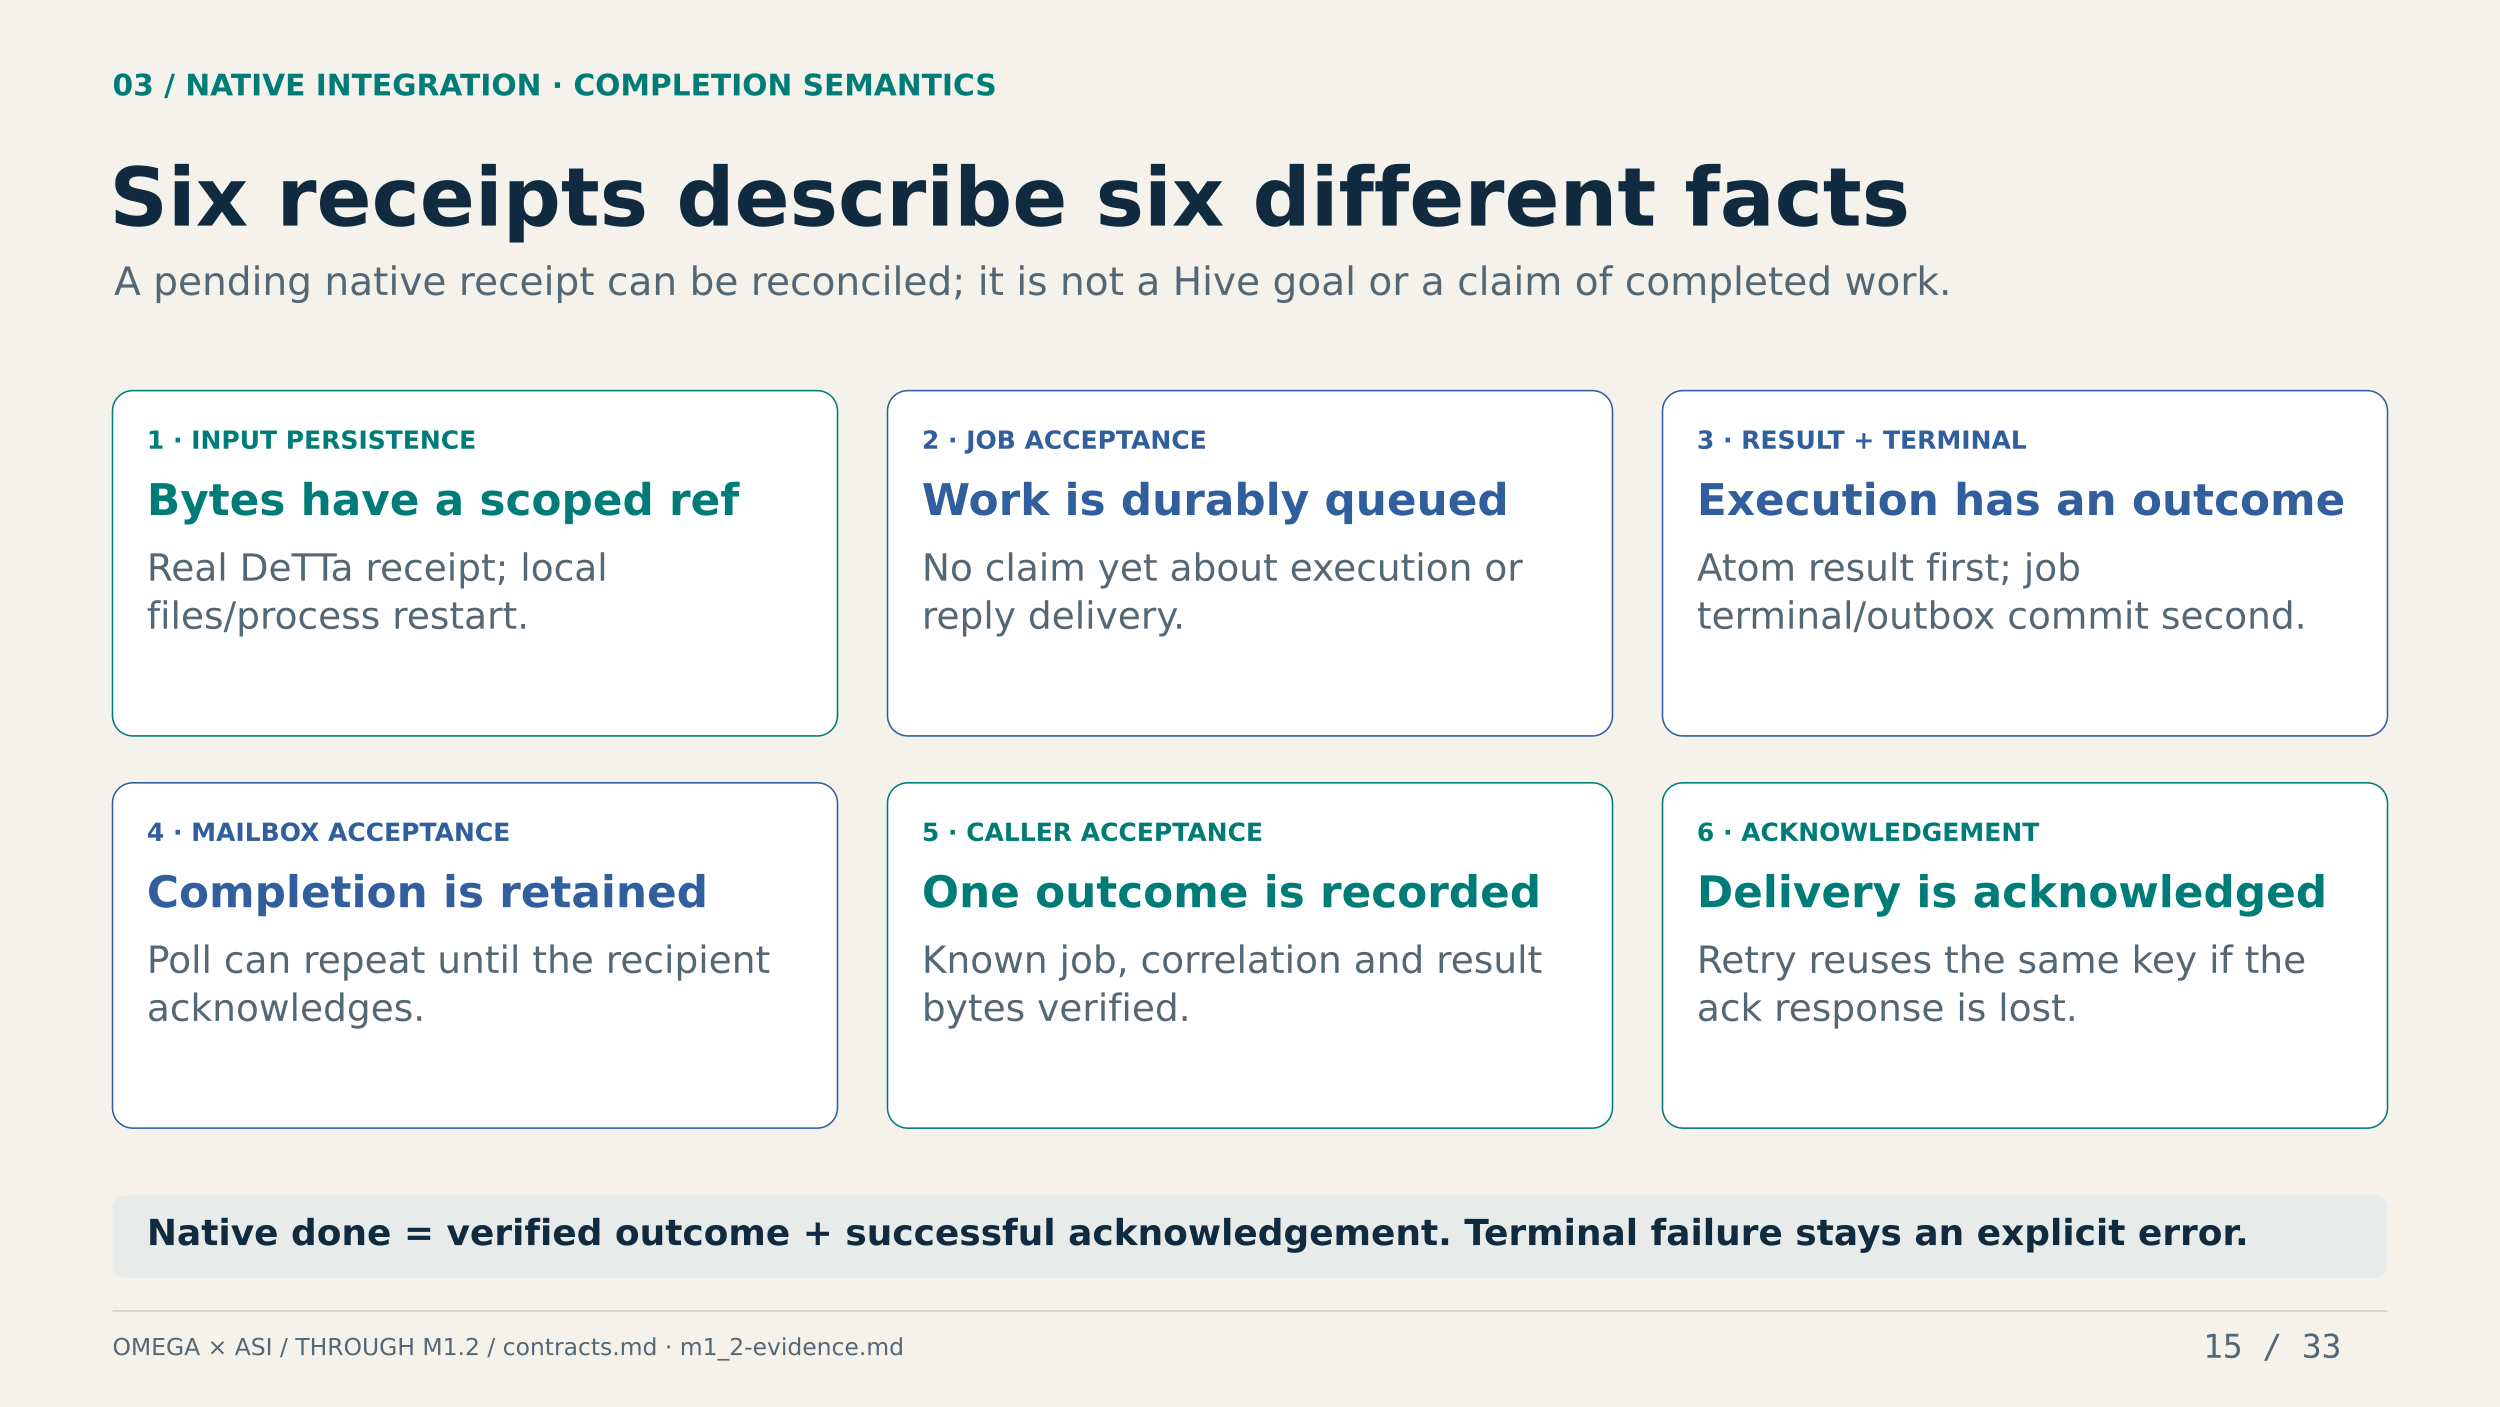
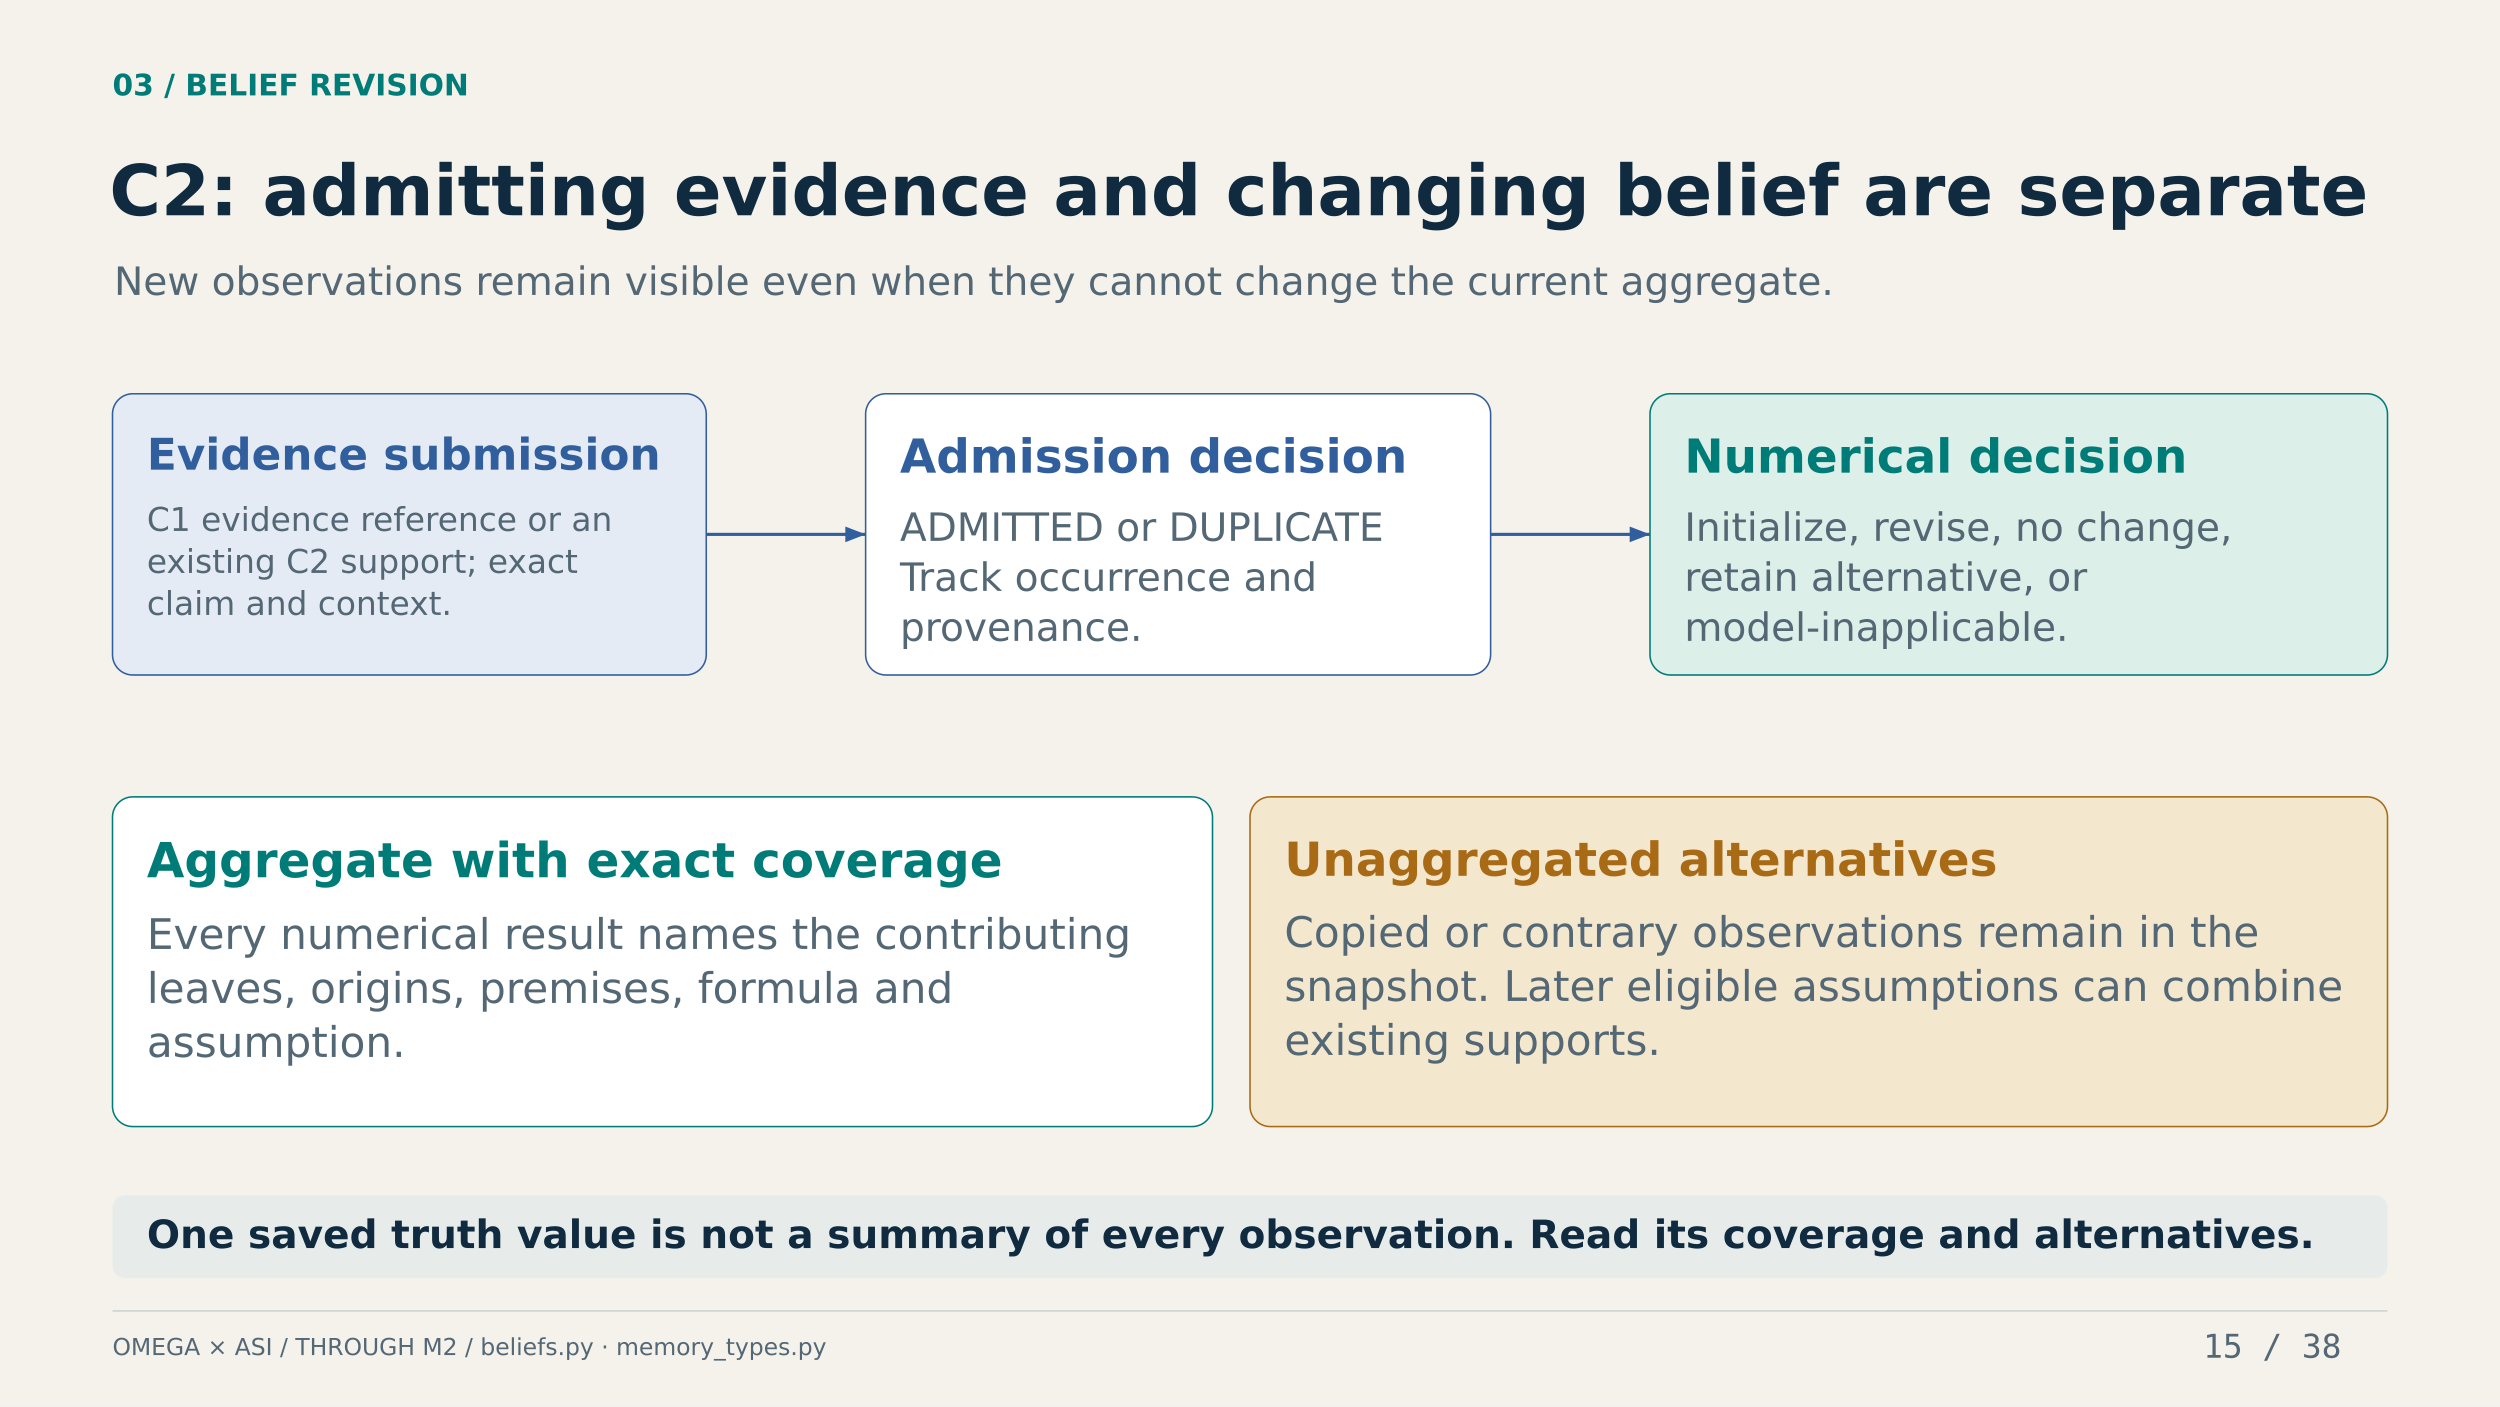
<svg xmlns="http://www.w3.org/2000/svg" width="1600" height="900" viewBox="0 0 1600 900" role="img" aria-labelledby="title desc">
  <rect width="1600" height="900" fill="#F4F2EB" />
-   <text x="72" y="61.05" font-family="DejaVu Sans" font-size="19" font-weight="700" fill="#007C78">03 / NATIVE INTEGRATION · COMPLETION SEMANTICS</text>
-   <text x="70" y="144.4" font-family="DejaVu Sans" font-size="52" font-weight="700" fill="#102B3F">Six receipts describe six different facts</text>
-   <text x="73" y="188.75" font-family="DejaVu Sans" font-size="25" font-weight="400" fill="#536775">A pending native receipt can be reconciled; it is not a Hive goal or a claim of completed work.</text>
-   <rect x="72" y="250" width="464" height="221" rx="13" fill="#FFFFFF" stroke="#007C78" />
-   <text x="94" y="287.2" font-family="DejaVu Sans" font-size="16" font-weight="700" fill="#007C78">1 · INPUT PERSISTENCE</text>
-   <text x="94" y="329.6" font-family="DejaVu Sans" font-size="28" font-weight="700" fill="#007C78">Bytes have a scoped ref</text>
-   <text x="94" y="371.64" font-family="DejaVu Sans" font-size="24" font-weight="400" fill="#536775">Real DeTTa receipt; local</text>
-   <text x="94" y="402.36" font-family="DejaVu Sans" font-size="24" font-weight="400" fill="#536775">files/process restart.</text>
-   <rect x="568" y="250" width="464" height="221" rx="13" fill="#FFFFFF" stroke="#315E9C" />
-   <text x="590" y="287.2" font-family="DejaVu Sans" font-size="16" font-weight="700" fill="#315E9C">2 · JOB ACCEPTANCE</text>
-   <text x="590" y="329.6" font-family="DejaVu Sans" font-size="28" font-weight="700" fill="#315E9C">Work is durably queued</text>
-   <text x="590" y="371.64" font-family="DejaVu Sans" font-size="24" font-weight="400" fill="#536775">No claim yet about execution or</text>
-   <text x="590" y="402.36" font-family="DejaVu Sans" font-size="24" font-weight="400" fill="#536775">reply delivery.</text>
-   <rect x="1064" y="250" width="464" height="221" rx="13" fill="#FFFFFF" stroke="#315E9C" />
-   <text x="1086" y="287.2" font-family="DejaVu Sans" font-size="16" font-weight="700" fill="#315E9C">3 · RESULT + TERMINAL</text>
-   <text x="1086" y="329.6" font-family="DejaVu Sans" font-size="28" font-weight="700" fill="#315E9C">Execution has an outcome</text>
-   <text x="1086" y="371.64" font-family="DejaVu Sans" font-size="24" font-weight="400" fill="#536775">Atom result first; job</text>
-   <text x="1086" y="402.36" font-family="DejaVu Sans" font-size="24" font-weight="400" fill="#536775">terminal/outbox commit second.</text>
-   <rect x="72" y="501" width="464" height="221" rx="13" fill="#FFFFFF" stroke="#315E9C" />
-   <text x="94" y="538.2" font-family="DejaVu Sans" font-size="16" font-weight="700" fill="#315E9C">4 · MAILBOX ACCEPTANCE</text>
-   <text x="94" y="580.6" font-family="DejaVu Sans" font-size="28" font-weight="700" fill="#315E9C">Completion is retained</text>
-   <text x="94" y="622.64" font-family="DejaVu Sans" font-size="24" font-weight="400" fill="#536775">Poll can repeat until the recipient</text>
-   <text x="94" y="653.36" font-family="DejaVu Sans" font-size="24" font-weight="400" fill="#536775">acknowledges.</text>
-   <rect x="568" y="501" width="464" height="221" rx="13" fill="#FFFFFF" stroke="#007C78" />
-   <text x="590" y="538.2" font-family="DejaVu Sans" font-size="16" font-weight="700" fill="#007C78">5 · CALLER ACCEPTANCE</text>
-   <text x="590" y="580.6" font-family="DejaVu Sans" font-size="28" font-weight="700" fill="#007C78">One outcome is recorded</text>
-   <text x="590" y="622.64" font-family="DejaVu Sans" font-size="24" font-weight="400" fill="#536775">Known job, correlation and result</text>
-   <text x="590" y="653.36" font-family="DejaVu Sans" font-size="24" font-weight="400" fill="#536775">bytes verified.</text>
-   <rect x="1064" y="501" width="464" height="221" rx="13" fill="#FFFFFF" stroke="#007C78" />
-   <text x="1086" y="538.2" font-family="DejaVu Sans" font-size="16" font-weight="700" fill="#007C78">6 · ACKNOWLEDGEMENT</text>
-   <text x="1086" y="580.6" font-family="DejaVu Sans" font-size="28" font-weight="700" fill="#007C78">Delivery is acknowledged</text>
-   <text x="1086" y="622.64" font-family="DejaVu Sans" font-size="24" font-weight="400" fill="#536775">Retry reuses the same key if the</text>
-   <text x="1086" y="653.36" font-family="DejaVu Sans" font-size="24" font-weight="400" fill="#536775">ack response is lost.</text>
+   <text x="72" y="61.05" font-family="DejaVu Sans" font-size="19" font-weight="700" fill="#007C78">03 / BELIEF REVISION</text>
+   <text x="70" y="137.75" font-family="DejaVu Sans" font-size="45" font-weight="700" fill="#102B3F">C2: admitting evidence and changing belief are separate</text>
+   <text x="73" y="188.75" font-family="DejaVu Sans" font-size="25" font-weight="400" fill="#536775">New observations remain visible even when they cannot change the current aggregate.</text>
+   <rect x="72" y="252" width="380" height="180" rx="13" fill="#E4EBF5" stroke="#315E9C" />
+   <text x="94" y="300.6" font-family="DejaVu Sans" font-size="28" font-weight="700" fill="#315E9C">Evidence submission</text>
+   <text x="94" y="339.79" font-family="DejaVu Sans" font-size="21" font-weight="400" fill="#536775">C1 evidence reference or an</text>
+   <text x="94" y="366.67" font-family="DejaVu Sans" font-size="21" font-weight="400" fill="#536775">existing C2 support; exact</text>
+   <text x="94" y="393.55" font-family="DejaVu Sans" font-size="21" font-weight="400" fill="#536775">claim and context.</text>
+   <line x1="452" y1="342" x2="554" y2="342" stroke="#315E9C" stroke-width="2" />
+   <polygon points="554,342 541.0,337.0 541.0,347.0" fill="#315E9C" />
+   <rect x="554" y="252" width="400" height="180" rx="13" fill="#FFFFFF" stroke="#315E9C" />
+   <text x="576" y="302.5" font-family="DejaVu Sans" font-size="30" font-weight="700" fill="#315E9C">Admission decision</text>
+   <text x="576" y="346.15" font-family="DejaVu Sans" font-size="25" font-weight="400" fill="#536775">ADMITTED or DUPLICATE</text>
+   <text x="576" y="378.15" font-family="DejaVu Sans" font-size="25" font-weight="400" fill="#536775">Track occurrence and</text>
+   <text x="576" y="410.15" font-family="DejaVu Sans" font-size="25" font-weight="400" fill="#536775">provenance.</text>
+   <line x1="954" y1="342" x2="1056" y2="342" stroke="#315E9C" stroke-width="2" />
+   <polygon points="1056,342 1043.0,337.0 1043.0,347.0" fill="#315E9C" />
+   <rect x="1056" y="252" width="472" height="180" rx="13" fill="#DCEFE8" stroke="#007C78" />
+   <text x="1078" y="302.5" font-family="DejaVu Sans" font-size="30" font-weight="700" fill="#007C78">Numerical decision</text>
+   <text x="1078" y="346.15" font-family="DejaVu Sans" font-size="25" font-weight="400" fill="#536775">Initialize, revise, no change,</text>
+   <text x="1078" y="378.15" font-family="DejaVu Sans" font-size="25" font-weight="400" fill="#536775">retain alternative, or</text>
+   <text x="1078" y="410.15" font-family="DejaVu Sans" font-size="25" font-weight="400" fill="#536775">model-inapplicable.</text>
+   <rect x="72" y="510" width="704" height="211" rx="13" fill="#FFFFFF" stroke="#007C78" />
+   <text x="94" y="561.45" font-family="DejaVu Sans" font-size="31" font-weight="700" fill="#007C78">Aggregate with exact coverage</text>
+   <text x="94" y="607.33" font-family="DejaVu Sans" font-size="27" font-weight="400" fill="#536775">Every numerical result names the contributing</text>
+   <text x="94" y="641.89" font-family="DejaVu Sans" font-size="27" font-weight="400" fill="#536775">leaves, origins, premises, formula and</text>
+   <text x="94" y="676.45" font-family="DejaVu Sans" font-size="27" font-weight="400" fill="#536775">assumption.</text>
+   <rect x="800" y="510" width="728" height="211" rx="13" fill="#F3E7CE" stroke="#A86A15" />
+   <text x="822" y="560.5" font-family="DejaVu Sans" font-size="30" font-weight="700" fill="#A86A15">Unaggregated alternatives</text>
+   <text x="822" y="606.05" font-family="DejaVu Sans" font-size="27" font-weight="400" fill="#536775">Copied or contrary observations remain in the</text>
+   <text x="822" y="640.61" font-family="DejaVu Sans" font-size="27" font-weight="400" fill="#536775">snapshot. Later eligible assumptions can combine</text>
+   <text x="822" y="675.17" font-family="DejaVu Sans" font-size="27" font-weight="400" fill="#536775">existing supports.</text>
  <rect x="72" y="765" width="1456" height="53" rx="8" fill="#E7ECEB" />
-   <text x="94" y="796.85" font-family="DejaVu Sans" font-size="23" font-weight="700" fill="#102B3F">Native done = verified outcome + successful acknowledgement. Terminal failure stays an explicit error.</text>
+   <text x="94" y="798.75" font-family="DejaVu Sans" font-size="25" font-weight="700" fill="#102B3F">One saved truth value is not a summary of every observation. Read its coverage and alternatives.</text>
  <line x1="72" y1="839" x2="1528" y2="839" stroke="#C9D2D4" stroke-width="1" />
-   <text x="72" y="867.25" font-family="DejaVu Sans" font-size="15" font-weight="400" fill="#536775">OMEGA × ASI / THROUGH M1.2 / contracts.md · m1_2-evidence.md</text>
-   <text x="1410" y="868.95" font-family="DejaVu Sans Mono" font-size="21" font-weight="400" fill="#536775">15 / 33</text>
+   <text x="72" y="867.25" font-family="DejaVu Sans" font-size="15" font-weight="400" fill="#536775">OMEGA × ASI / THROUGH M2 / beliefs.py · memory_types.py</text>
+   <text x="1410" y="868.95" font-family="DejaVu Sans Mono" font-size="21" font-weight="400" fill="#536775">15 / 38</text>
</svg>
